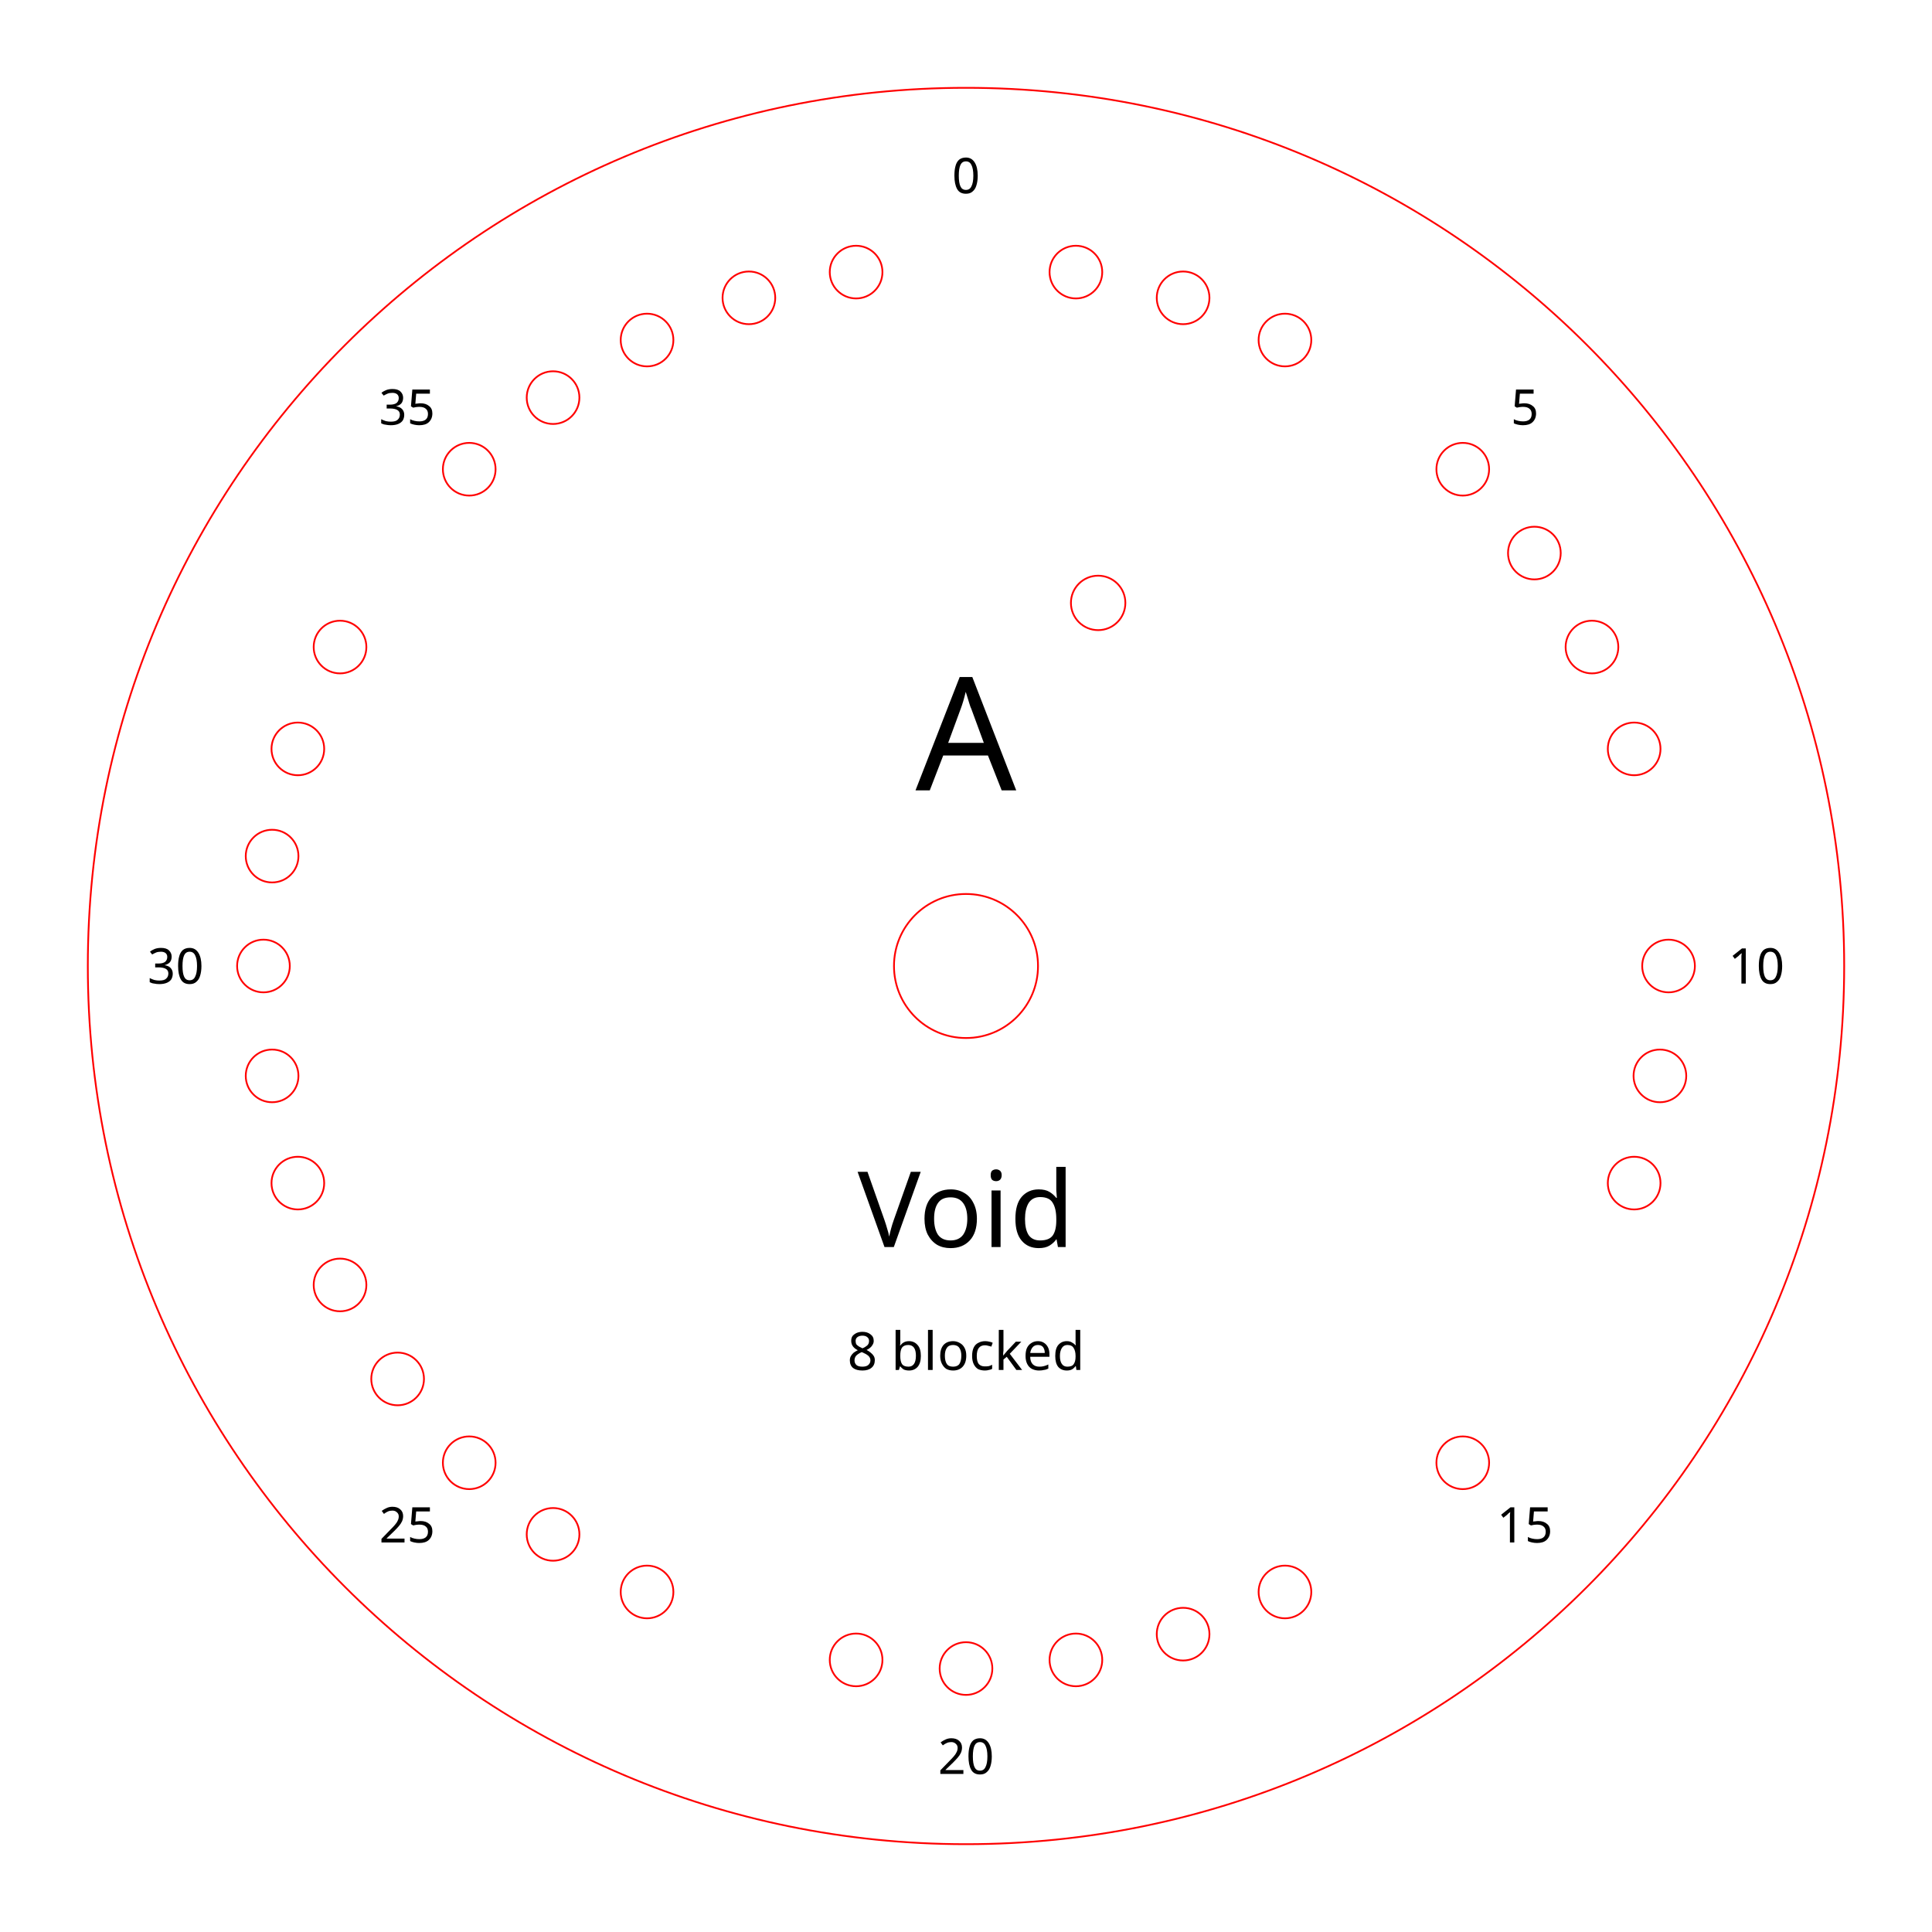
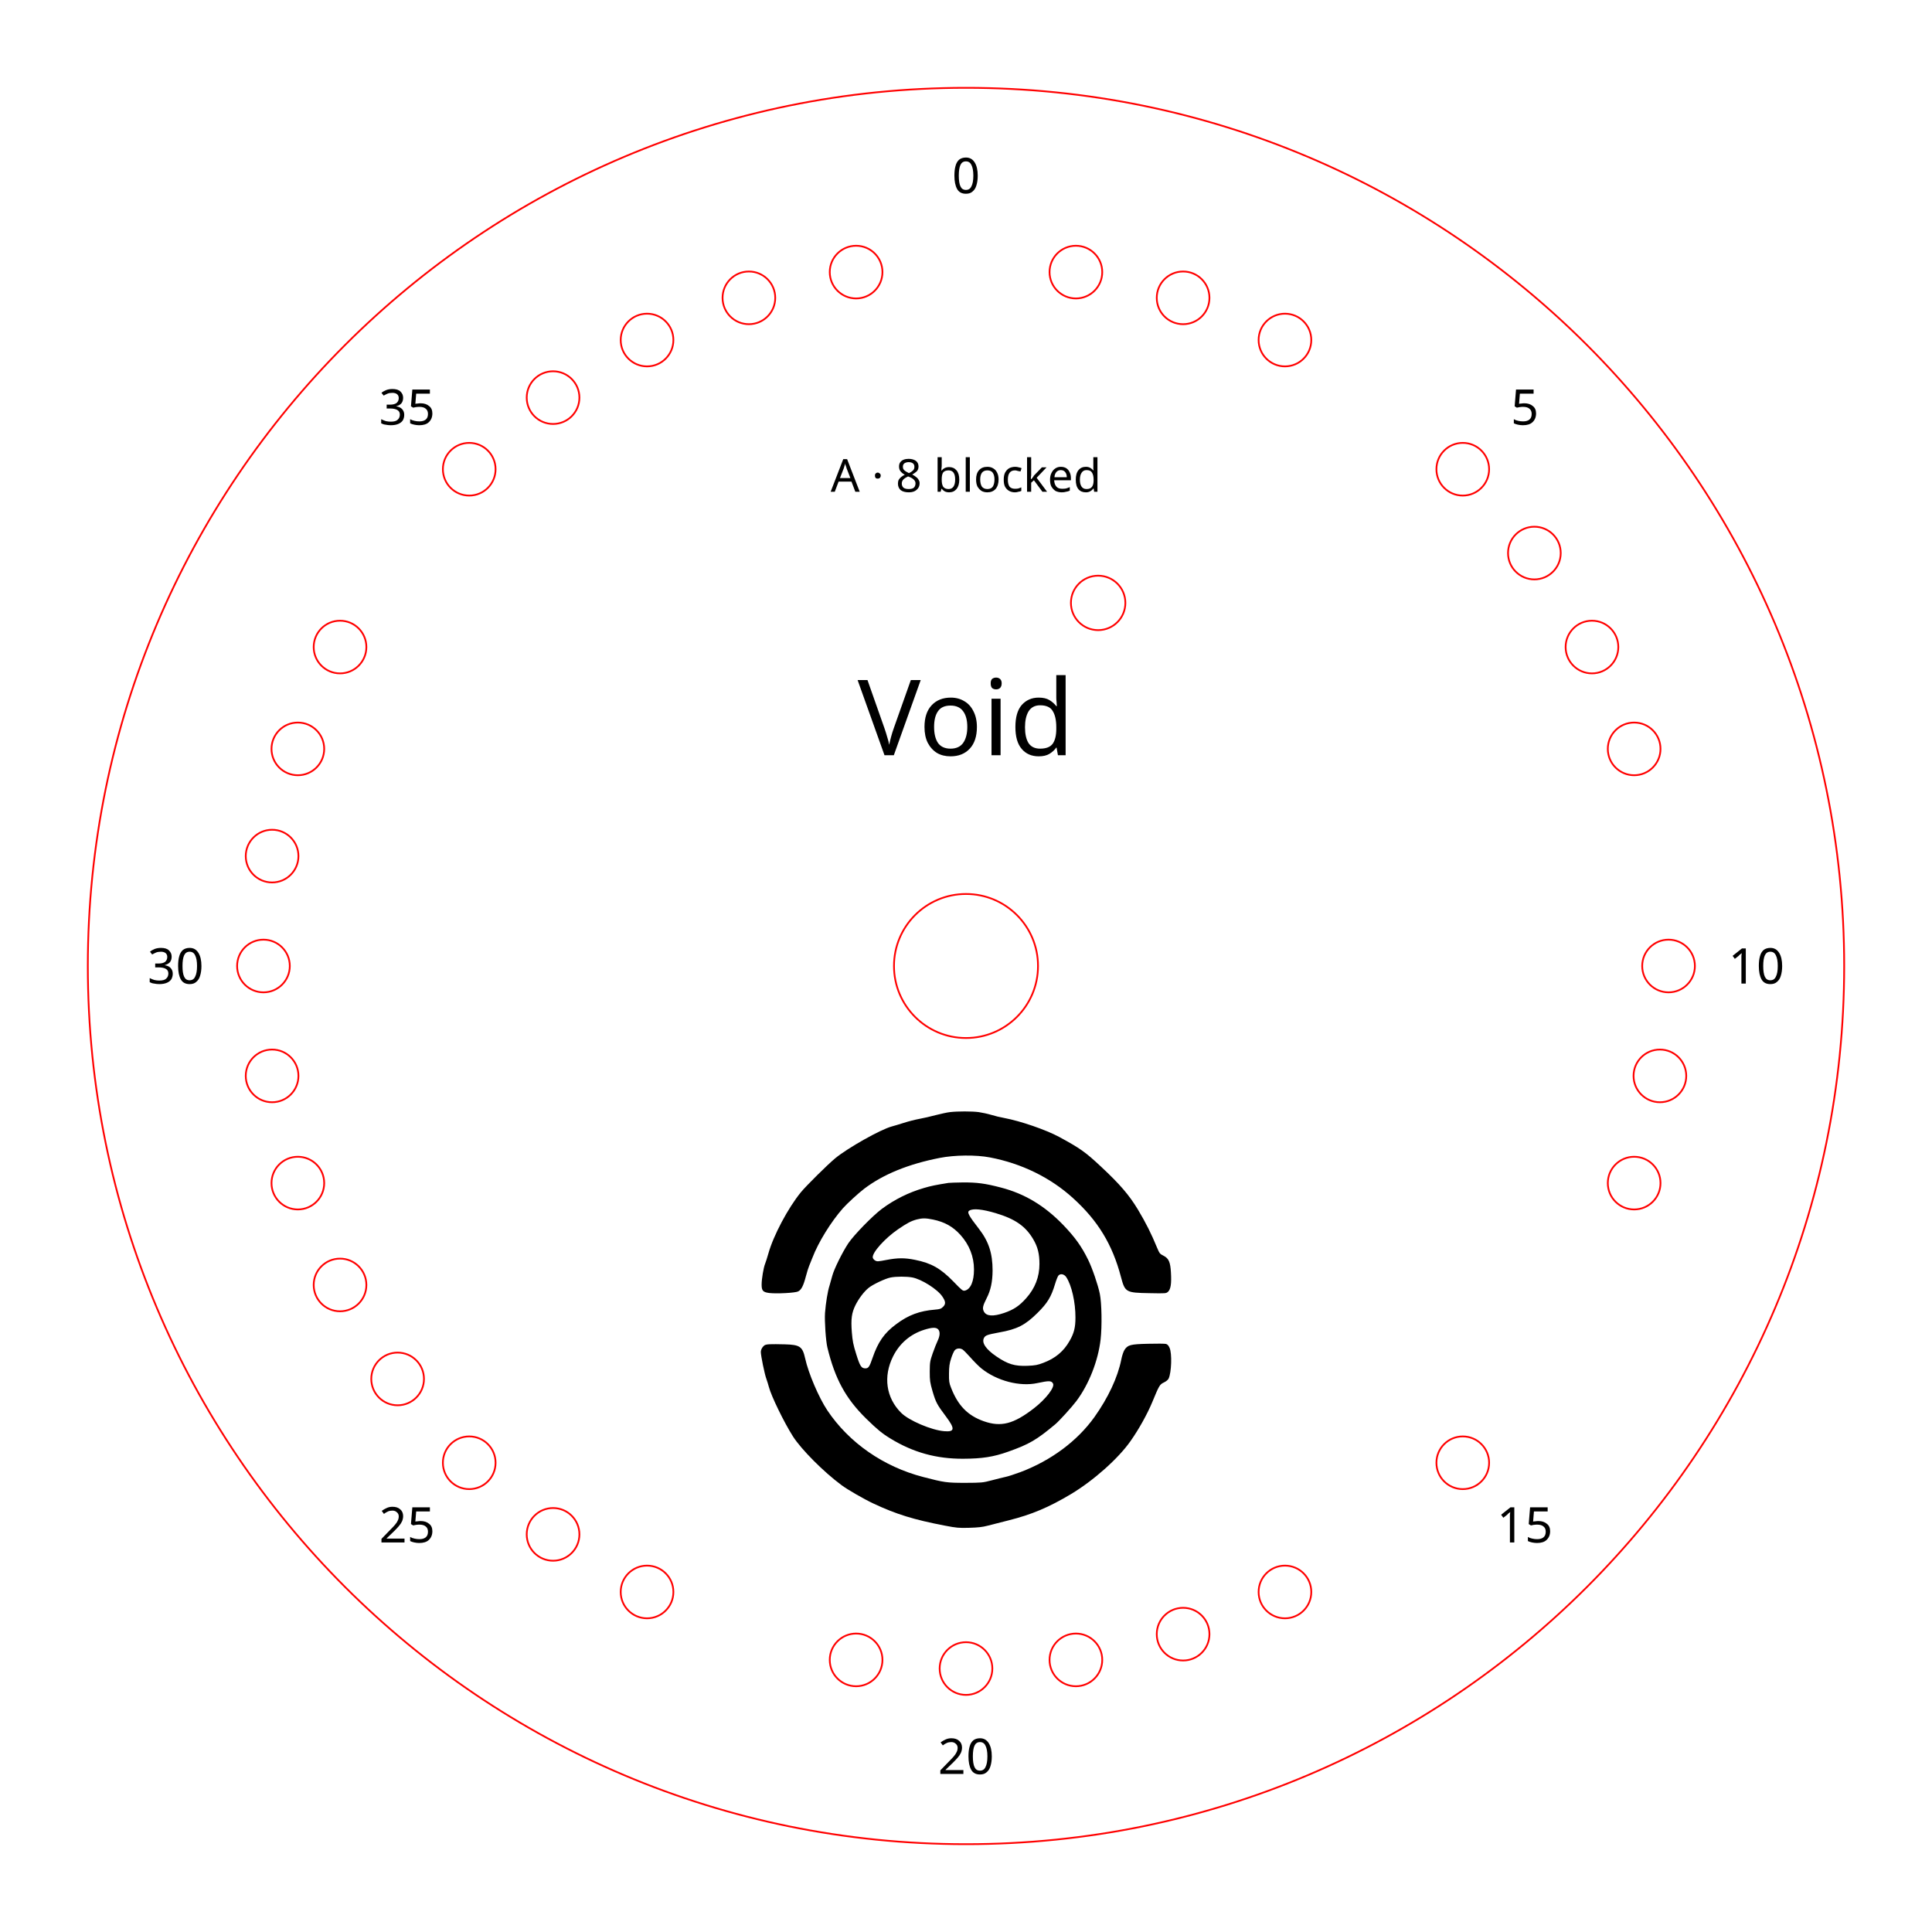
<svg xmlns="http://www.w3.org/2000/svg" width="110.000mm" height="110.000mm" viewBox="0 0 110.000 110.000">
  <style>
  .cut { fill: none; stroke: #ff0000; stroke-width: 0.1; }
  .engrave { fill: #000; font-family: sans-serif; text-anchor: middle; }
</style>
  <circle cx="55.000" cy="55.000" r="50.000" class="cut" />
  <circle cx="55.000" cy="55.000" r="4.100" class="cut" />
  <circle cx="62.524" cy="34.327" r="1.550" class="cut" />
  <text x="55.000" y="11.000" font-size="2.800" class="engrave">0</text>
  <circle cx="61.257" cy="15.492" r="1.500" class="cut" />
  <circle cx="67.361" cy="16.958" r="1.500" class="cut" />
  <circle cx="73.160" cy="19.360" r="1.500" class="cut" />
  <circle cx="83.284" cy="26.716" r="1.500" class="cut" />
  <text x="86.820" y="24.180" font-size="2.800" class="engrave">5</text>
  <circle cx="87.361" cy="31.489" r="1.500" class="cut" />
  <circle cx="90.640" cy="36.840" r="1.500" class="cut" />
  <circle cx="93.042" cy="42.639" r="1.500" class="cut" />
  <circle cx="95.000" cy="55.000" r="1.500" class="cut" />
  <text x="100.000" y="56.000" font-size="2.800" class="engrave">10</text>
  <circle cx="94.508" cy="61.257" r="1.500" class="cut" />
  <circle cx="93.042" cy="67.361" r="1.500" class="cut" />
  <circle cx="83.284" cy="83.284" r="1.500" class="cut" />
  <text x="86.820" y="87.820" font-size="2.800" class="engrave">15</text>
  <circle cx="73.160" cy="90.640" r="1.500" class="cut" />
  <circle cx="67.361" cy="93.042" r="1.500" class="cut" />
  <circle cx="61.257" cy="94.508" r="1.500" class="cut" />
  <circle cx="55.000" cy="95.000" r="1.500" class="cut" />
  <text x="55.000" y="101.000" font-size="2.800" class="engrave">20</text>
  <circle cx="48.743" cy="94.508" r="1.500" class="cut" />
  <circle cx="36.840" cy="90.640" r="1.500" class="cut" />
  <circle cx="31.489" cy="87.361" r="1.500" class="cut" />
  <circle cx="26.716" cy="83.284" r="1.500" class="cut" />
  <text x="23.180" y="87.820" font-size="2.800" class="engrave">25</text>
  <circle cx="22.639" cy="78.511" r="1.500" class="cut" />
  <circle cx="19.360" cy="73.160" r="1.500" class="cut" />
  <circle cx="16.958" cy="67.361" r="1.500" class="cut" />
  <circle cx="15.492" cy="61.257" r="1.500" class="cut" />
  <circle cx="15.000" cy="55.000" r="1.500" class="cut" />
  <text x="10.000" y="56.000" font-size="2.800" class="engrave">30</text>
  <circle cx="15.492" cy="48.743" r="1.500" class="cut" />
  <circle cx="16.958" cy="42.639" r="1.500" class="cut" />
  <circle cx="19.360" cy="36.840" r="1.500" class="cut" />
  <circle cx="26.716" cy="26.716" r="1.500" class="cut" />
  <text x="23.180" y="24.180" font-size="2.800" class="engrave">35</text>
  <circle cx="31.489" cy="22.639" r="1.500" class="cut" />
  <circle cx="36.840" cy="19.360" r="1.500" class="cut" />
  <circle cx="42.639" cy="16.958" r="1.500" class="cut" />
  <circle cx="48.743" cy="15.492" r="1.500" class="cut" />
-   <text x="55.000" y="45.000" font-size="9.000" class="engrave">A</text>
-   <text x="55.000" y="71.000" font-size="6.000" class="engrave">Void</text>
-   <text x="55.000" y="78.000" font-size="3.000" class="engrave">8 blocked</text>
+   <text x="55.000" y="28.000" font-size="2.600" class="engrave">A · 8 blocked</text>
+   <text x="55.000" y="43.000" font-size="6.000" class="engrave">Void</text>
+   <svg x="43.000" y="63.000" width="24.000" height="24.000" viewBox="0 0 528 528">
+     <g transform="translate(0,528) scale(0.1,-0.1)" fill="#000000" stroke="none">
+       <path d="M2440 5210 c-36 -4 -117 -22 -180 -38 -63 -17 -155 -38 -205 -47 -49 -9 -137 -31 -195 -50 -58 -18 -125 -39 -150 -45 -139 -37 -552 -269 -710 -400 -95 -79 -363 -344 -429 -425 -160 -196 -343 -540 -406 -765 -15 -52 -33 -110 -41 -129 -20 -48 -44 -191 -44 -262 0 -76 17 -95 96 -105 94 -11 326 1 362 20 40 21 65 69 97 191 14 53 32 110 40 128 8 18 26 64 41 102 75 196 231 448 382 620 52 59 196 191 267 245 237 180 552 309 945 386 187 37 457 40 631 6 394 -75 757 -252 1039 -509 312 -282 494 -581 601 -988 51 -192 61 -198 356 -203 211 -4 211 -4 236 20 32 32 42 103 34 238 -7 132 -28 178 -93 211 -45 22 -51 30 -80 99 -72 176 -141 313 -241 480 -111 183 -224 315 -463 538 -197 184 -260 228 -523 371 -165 89 -484 199 -687 237 -47 8 -121 26 -166 40 -44 13 -114 28 -155 34 -85 11 -264 11 -359 0z M2420 4323 c-168 -27 -220 -38 -308 -64 -189 -55 -367 -143 -527 -262 -116 -87 -348 -325 -419 -430 -75 -113 -180 -326 -201 -408 -9 -35 -25 -91 -35 -124 -23 -71 -46 -214 -56 -340 -7 -102 10 -353 30 -435 96 -393 228 -636 485 -889 138 -135 201 -187 303 -249 285 -175 578 -256 914 -254 238 1 379 23 564 89 264 94 353 146 591 345 48 41 206 214 262 289 156 208 272 503 303 770 19 167 14 458 -10 574 -23 112 -95 322 -146 425 -83 169 -163 280 -310 434 -234 243 -485 394 -783 471 -199 52 -301 65 -477 64 -85 -1 -166 -4 -180 -6z m593 -379 c244 -73 374 -164 470 -328 56 -96 77 -181 77 -308 0 -162 -55 -305 -167 -430 -85 -96 -156 -143 -276 -184 -139 -47 -222 -41 -253 18 -21 40 -14 71 35 168 51 99 73 205 74 345 0 216 -48 364 -171 523 -130 167 -152 209 -120 228 47 30 163 18 331 -32z m-786 -80 c145 -30 249 -88 343 -192 112 -124 170 -273 170 -434 0 -148 -42 -246 -113 -264 -27 -6 -37 2 -145 114 -160 164 -275 230 -479 271 -130 27 -219 26 -360 -1 -104 -20 -117 -21 -141 -7 -15 8 -28 25 -30 37 -9 62 152 241 318 355 113 77 162 103 233 122 69 18 112 18 204 -1z m1668 -720 c68 -101 117 -317 116 -509 0 -122 -18 -195 -73 -290 -74 -132 -180 -220 -330 -276 -71 -27 -100 -33 -199 -37 -159 -6 -245 20 -389 118 -132 90 -186 171 -155 231 17 33 44 42 190 69 226 40 327 92 481 245 125 124 171 200 219 360 15 50 34 98 43 108 25 28 72 18 97 -19z m-1929 -5 c116 -21 319 -149 379 -241 41 -61 43 -92 8 -127 -25 -25 -40 -30 -99 -35 -197 -16 -336 -68 -489 -183 -149 -110 -227 -222 -296 -423 -37 -109 -51 -130 -89 -130 -51 0 -68 27 -115 178 -38 120 -46 165 -55 274 -13 167 -2 244 46 341 42 83 106 168 164 215 52 43 211 118 275 130 70 14 200 14 271 1z m324 -649 c27 -27 26 -79 -5 -144 -14 -29 -42 -100 -62 -157 -34 -98 -36 -111 -37 -229 0 -115 3 -135 35 -247 41 -139 56 -167 168 -316 116 -155 111 -195 -22 -184 -160 13 -444 134 -540 231 -188 187 -226 454 -101 705 81 163 216 279 389 334 99 31 149 33 175 7z m306 -253 c12 -7 57 -52 101 -102 43 -49 105 -111 136 -136 194 -156 482 -231 702 -183 145 31 175 31 195 -6 25 -46 -90 -195 -240 -311 -255 -197 -412 -237 -628 -161 -200 71 -322 195 -409 419 -24 60 -27 81 -26 178 1 88 6 126 27 190 14 45 35 91 46 103 23 24 63 28 96 9z M178 2302 c-49 -3 -60 -7 -83 -33 -15 -19 -25 -43 -25 -63 0 -47 47 -278 70 -339 10 -29 24 -72 30 -97 30 -117 191 -447 303 -623 105 -164 384 -444 607 -609 74 -56 283 -176 398 -230 287 -135 507 -203 898 -278 145 -28 176 -31 305 -27 108 3 165 9 229 26 47 12 165 42 263 67 291 73 504 163 785 331 281 169 590 444 742 661 106 150 213 343 276 496 84 204 91 214 142 239 28 13 52 33 60 49 36 77 44 315 12 385 -13 30 -27 44 -45 49 -15 4 -116 5 -224 2 -222 -5 -255 -14 -296 -77 -13 -20 -31 -74 -40 -121 -45 -224 -164 -478 -337 -721 -215 -300 -542 -543 -925 -688 -73 -27 -158 -55 -190 -61 -32 -7 -110 -26 -173 -43 -111 -29 -122 -30 -330 -31 -231 0 -264 5 -525 73 -499 129 -931 430 -1202 835 -106 159 -237 464 -278 652 -33 148 -66 170 -255 175 -74 2 -161 3 -192 1z" />
+     </g>
+   </svg>
</svg>
